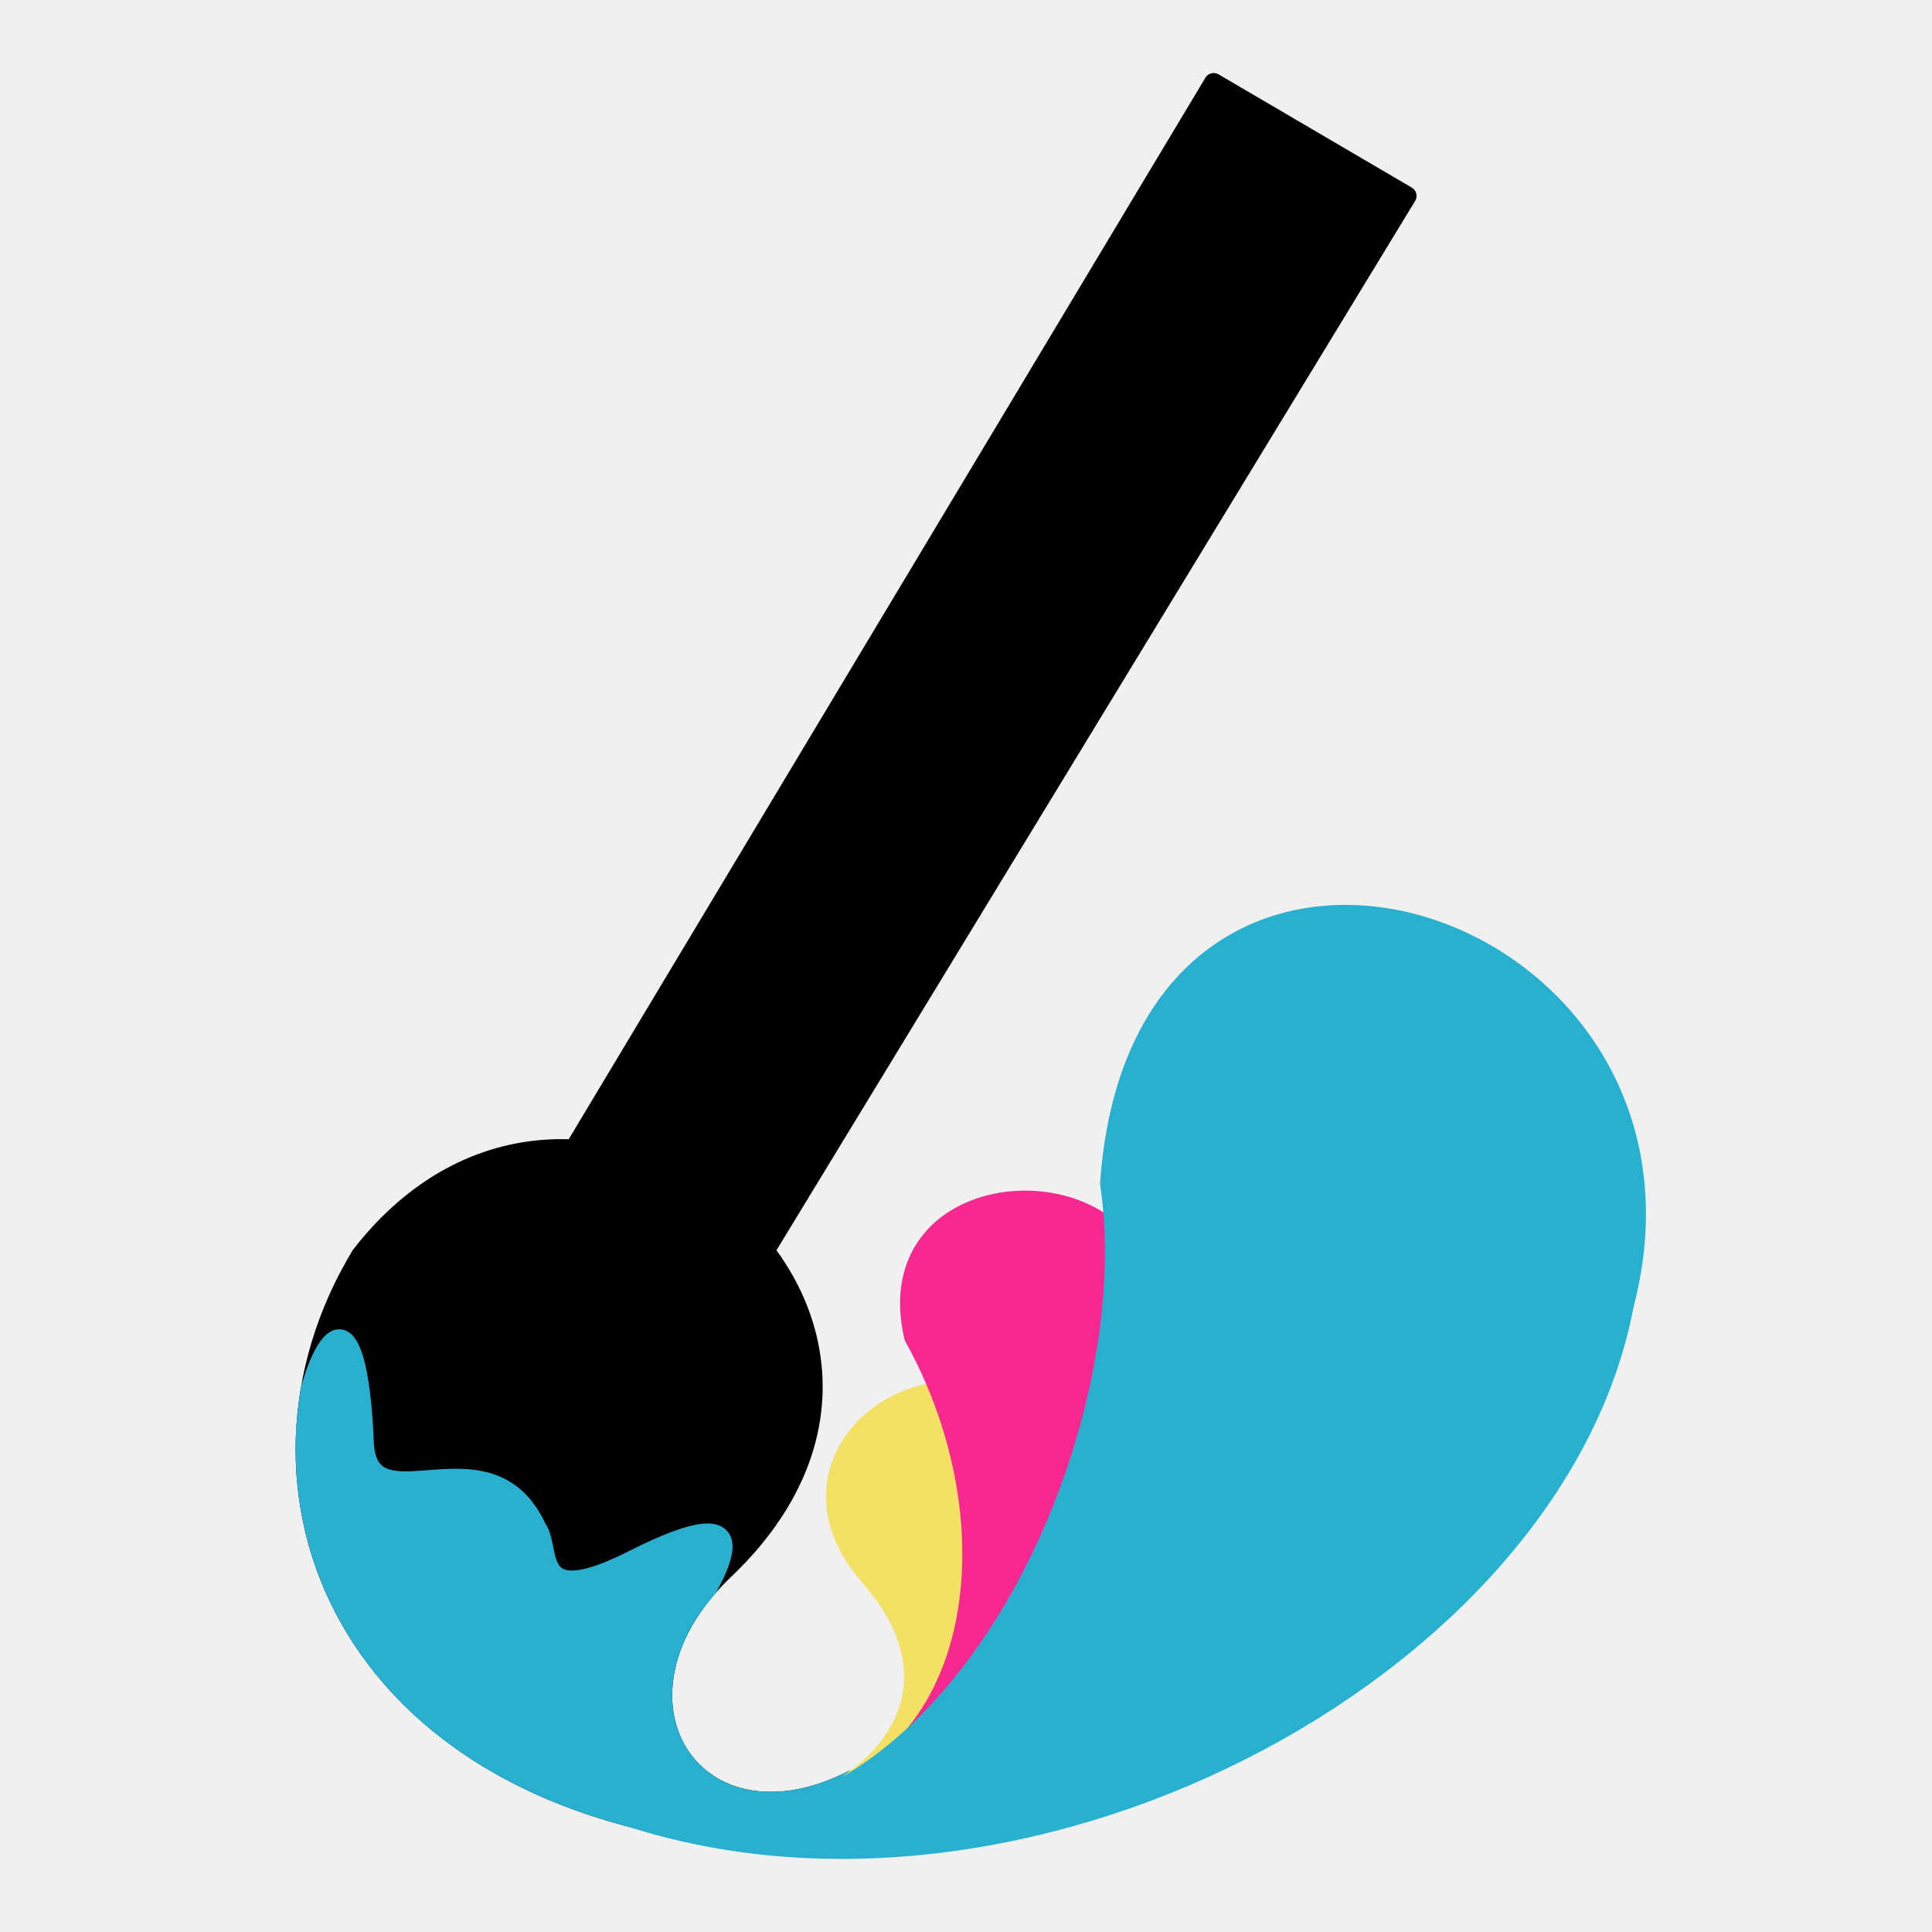
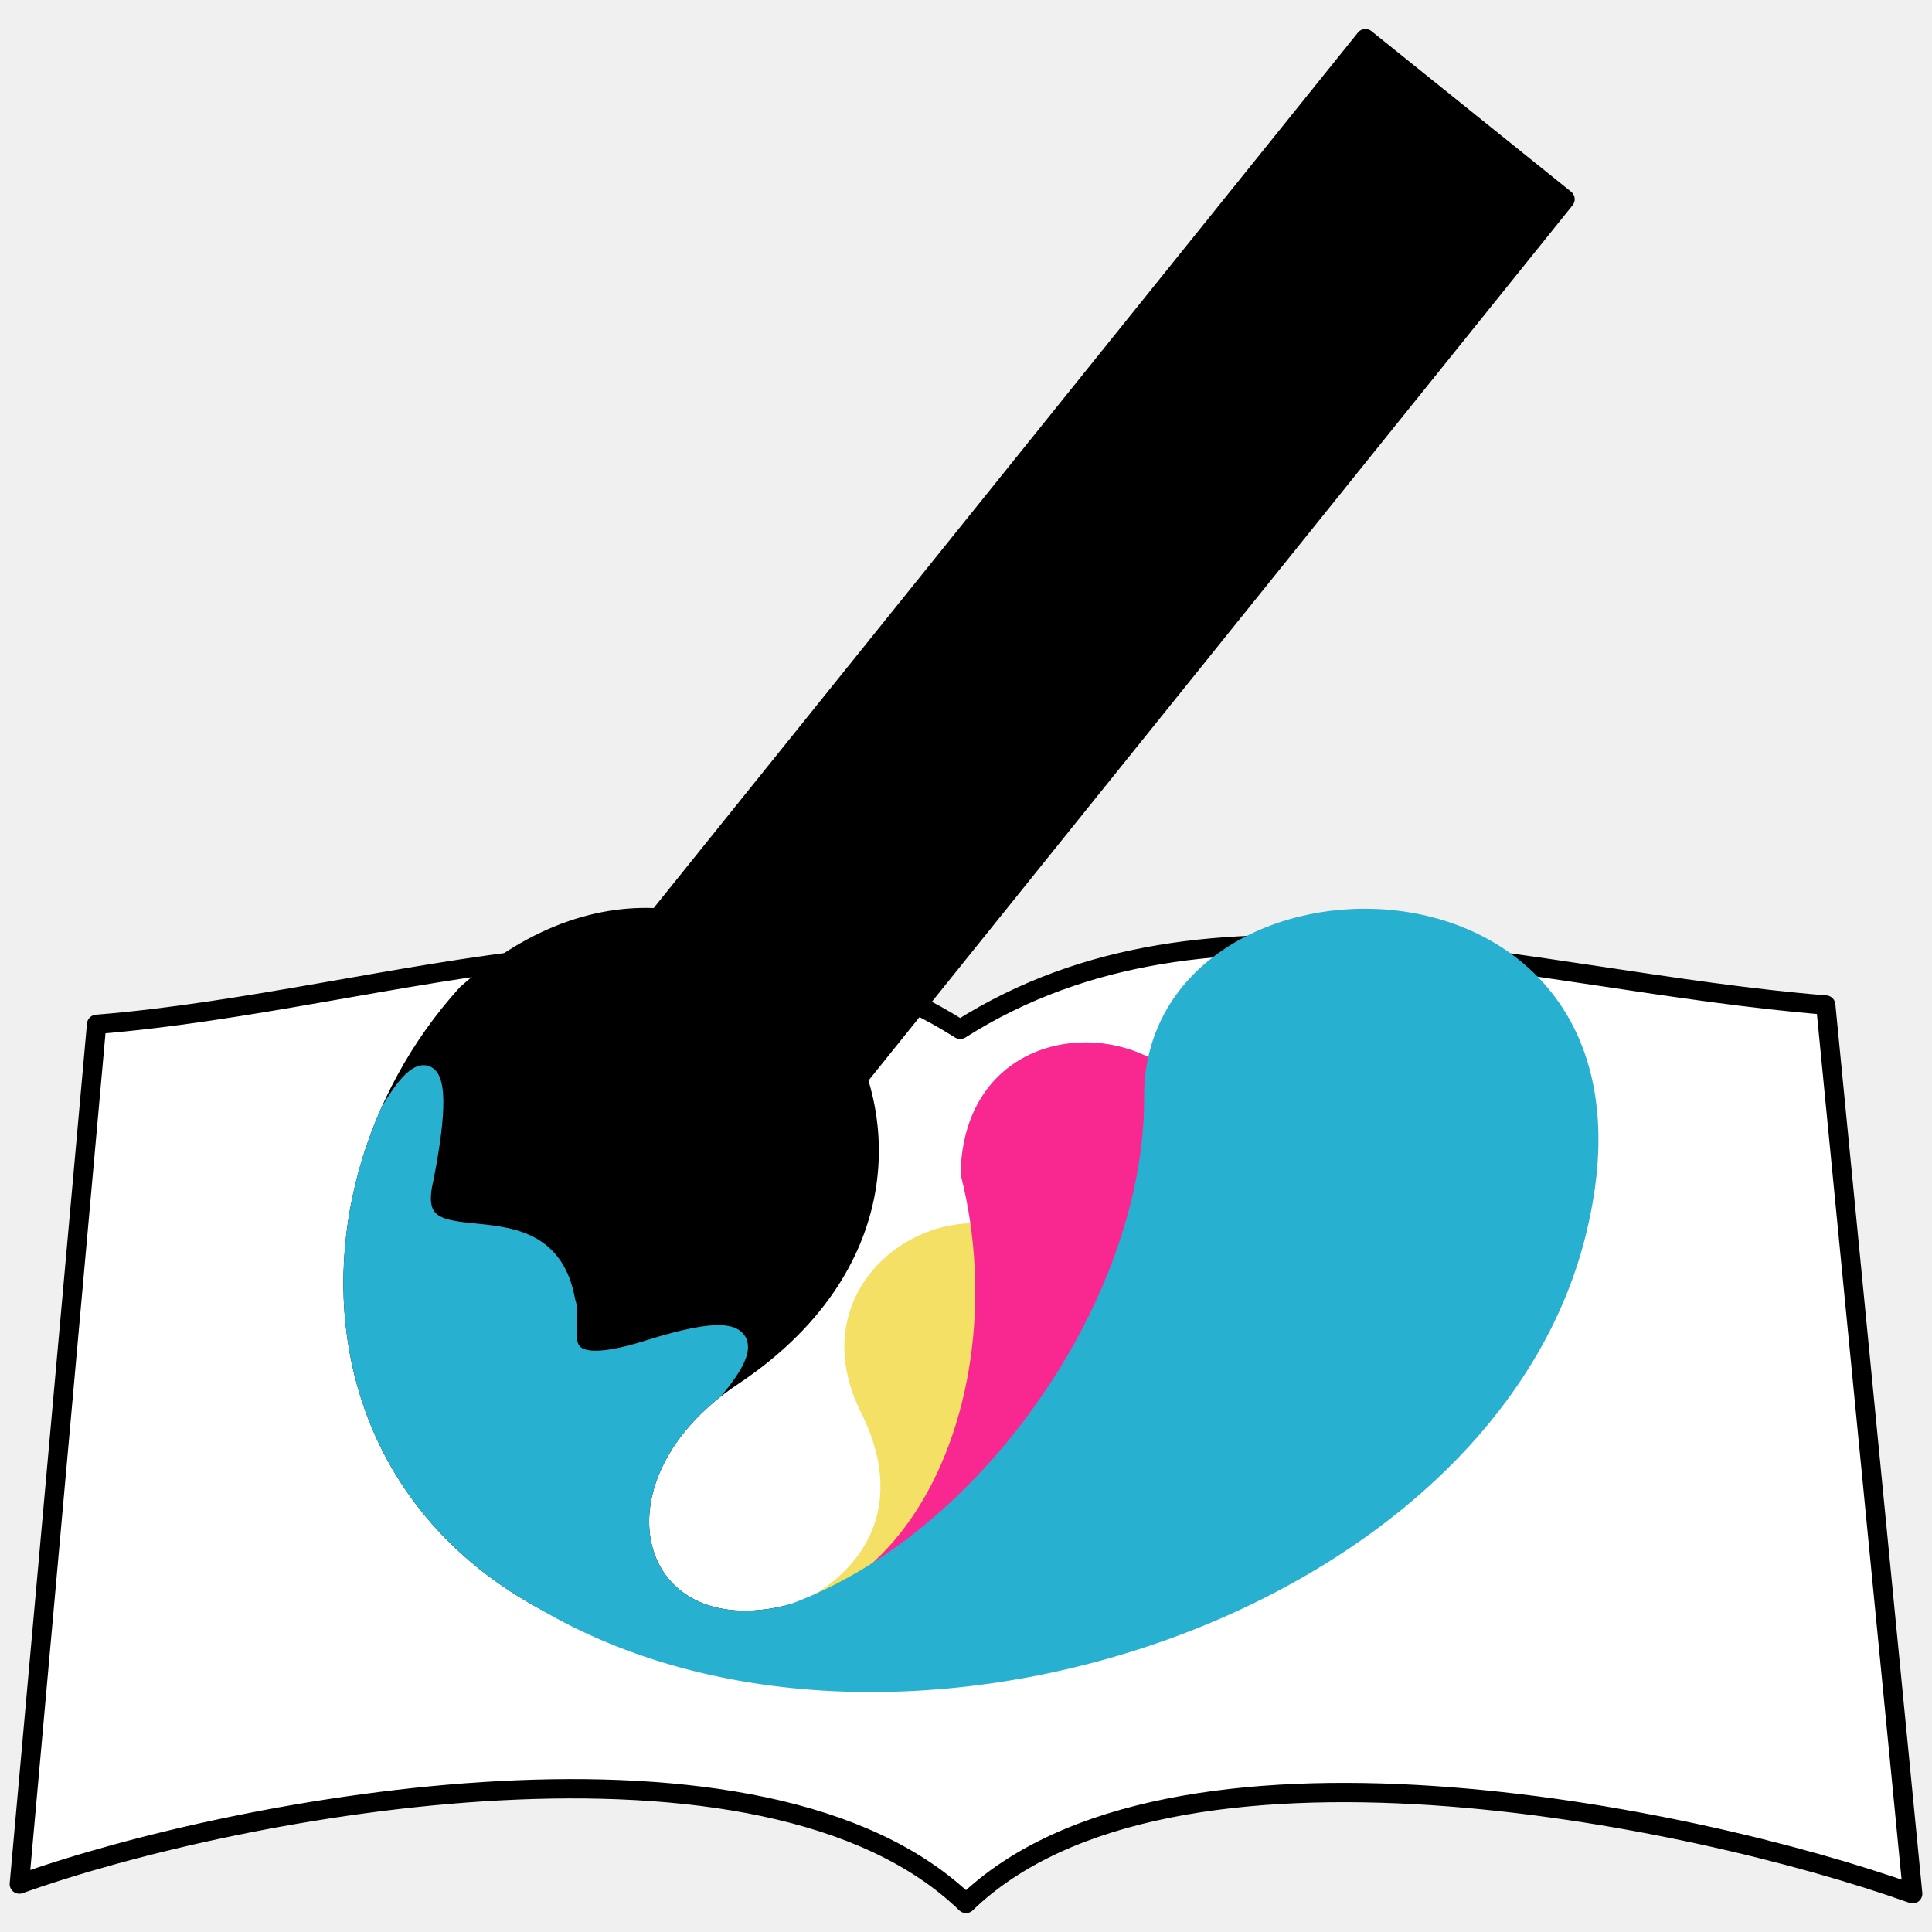
<svg xmlns="http://www.w3.org/2000/svg" xmlns:xlink="http://www.w3.org/1999/xlink" version="1.1" id="Layer_1" x="0px" y="0px" width="50px" height="50px" viewBox="0 0 50 50" style="enable-background:new 0 0 50 50;" xml:space="preserve">
  <style type="text/css">
- 	.st0{display:none;fill:#28B0D1;stroke:#28B0D1;stroke-linecap:round;stroke-linejoin:round;stroke-miterlimit:10;}
+ 	.st0{fill:#FFFFFF;stroke:#000000;stroke-width:0.5;stroke-linecap:round;stroke-linejoin:round;stroke-miterlimit:10;}
	.st1{fill:#F3E064;stroke:#F3E064;stroke-width:0.5;stroke-linecap:round;stroke-linejoin:round;stroke-miterlimit:10;}
	.st2{fill:#F92891;stroke:#F92891;stroke-width:0.5;stroke-linecap:round;stroke-linejoin:round;stroke-miterlimit:10;}
	
		.st3{clip-path:url(#SVGID_2_);fill:#28B0D1;stroke:#28B0D1;stroke-width:0.5;stroke-linecap:round;stroke-linejoin:round;stroke-miterlimit:10;}
- 	.st4{stroke:#000000;stroke-width:0.5;stroke-linecap:round;stroke-linejoin:round;stroke-miterlimit:10;}
- 	.st5{fill:#28B0D1;stroke:#28B0D1;stroke-width:0.5;stroke-linecap:round;stroke-linejoin:round;stroke-miterlimit:10;}
+ 	.st4{fill:#28B0D1;stroke:#28B0D1;stroke-width:0.5;stroke-linecap:round;stroke-linejoin:round;stroke-miterlimit:10;}
+ 	.st5{stroke:#000000;stroke-width:0.5;stroke-linecap:round;stroke-linejoin:round;stroke-miterlimit:10;}
</style>
-   <path class="st0" d="M25.2,36.19c-5.44-3.34-9.92-4.62-15.29-1.51c-0.87-1.99,1.81-7.04,4.36-4.5c1.04-4.95,4.54-5.88,5.55,0.43  c2.32-2.32,4.43,1.91,3.31,4.1" />
-   <path class="st0" d="M32.7,33.57c-2.65,0-4.6,0.96-7.5,2.62" />
-   <path class="st1" d="M17.41,47.02c3.56,0.86,8.5-2.35,5.09-6.23c-2.81-3.22,1.84-6.47,4.34-3.81C29.4,39.88,28.92,49.75,17.41,47.02  z" />
-   <path class="st2" d="M16.95,46.75c8.19,1.53,9.88-6.44,6.7-12.15c-0.97-4.17,5.01-4.59,5.85-1.59c2.26,7.78-3.33,15.48-12.49,13.77  L16.95,46.75z" />
+   <path class="st0" d="M24.85,26.64c6.52-4.14,14.62-1.26,22.4-0.63l2.25,23c-5.74-2.05-19.27-4.81-24.5,0.25  c-5.23-5.06-18.76-2.55-24.5-0.5l2-22.25C10.27,25.88,18.33,22.5,24.85,26.64z" />
+   <path class="st1" d="M16.13,41.84c3.17,1.49,8.64-0.9,6.37-5.41c-1.87-3.75,3.35-6.23,5.07-3.1C29.26,36.7,26.37,46.6,16.13,41.84z" />
+   <path class="st2" d="M15.75,41.49c7.39,2.97,10.97-4.8,9.36-11.13c0.11-4.39,5.89-3.77,5.94-0.59c0.22,8.26-6.99,15.09-15.25,11.76  L15.75,41.49z" />
  <g>
    <defs>
-       <path id="SVGID_1_" d="M22.01,45.81c-3.92,2.04-6.36-1.89-3.09-5c7.25-6.9-3.9-16.07-9.79-8.46c-3.69,6.09-0.56,14.51,10.33,15.47    " />
+       <path id="SVGID_1_" d="M20.79,41.42c-4.23,1.39-5.57-3.02-1.69-5.6c8.59-5.72,0.27-16.94-7.2-10.27    c-5.01,5.52-4.26,15.4,5.97,17.46" />
    </defs>
    <use xlink:href="#SVGID_1_" style="overflow:visible;" />
    <clipPath id="SVGID_2_">
      <use xlink:href="#SVGID_1_" style="overflow:visible;" />
    </clipPath>
-     <path class="st3" d="M5.23,48.71c6.24,3.39,39.24,15.14,12.35-6.43c1.19-1.8,2.21-3.63-1.18-1.92c-2.71,1.38-2.11-0.28-2.5-0.8   c-1.27-2.77-4.48,0.17-4.48-2.36c-0.18-3.63-1.02-2.95-1.54-0.65C6.76,38.72,0.4,45.09,5.23,48.71z" />
+     <path class="st3" d="M4.15,41.43c5.08,4.52,33.48,22.16,13.31-4.36c1.58-1.62,3-3.29-0.64-2.15c-2.91,0.93-1.93-0.65-2.18-1.24   c-0.52-3.02-4.29-0.61-3.67-3.17c0.73-3.71-0.24-3.16-1.3-0.92C8.08,31.59,0.46,36.92,4.15,41.43z" />
  </g>
-   <polygon class="st4" points="31.41,2.14 13.59,31.85 18.51,34.48 36.41,5.07 " />
-   <path class="st5" d="M15.76,46.84c10.43,3.79,24.47-3.54,26.27-13.06c2.68-10.18-12.48-15.03-13.31-3.15  C29.78,37.67,24.04,49.62,15.76,46.84z" />
+   <path class="st4" d="M13.84,41.27c9.01,5.58,24.87,0.31,27.03-9.68c2.2-9.88-11.01-9.76-11.01-3.22  C29.92,35.97,21.04,45.46,13.84,41.27z" />
+   <rect x="24.71" y="-0.41" transform="matrix(0.7792 0.6268 -0.6268 0.7792 15.8259 -14.1682)" class="st5" width="6.63" height="31.57" />
</svg>
